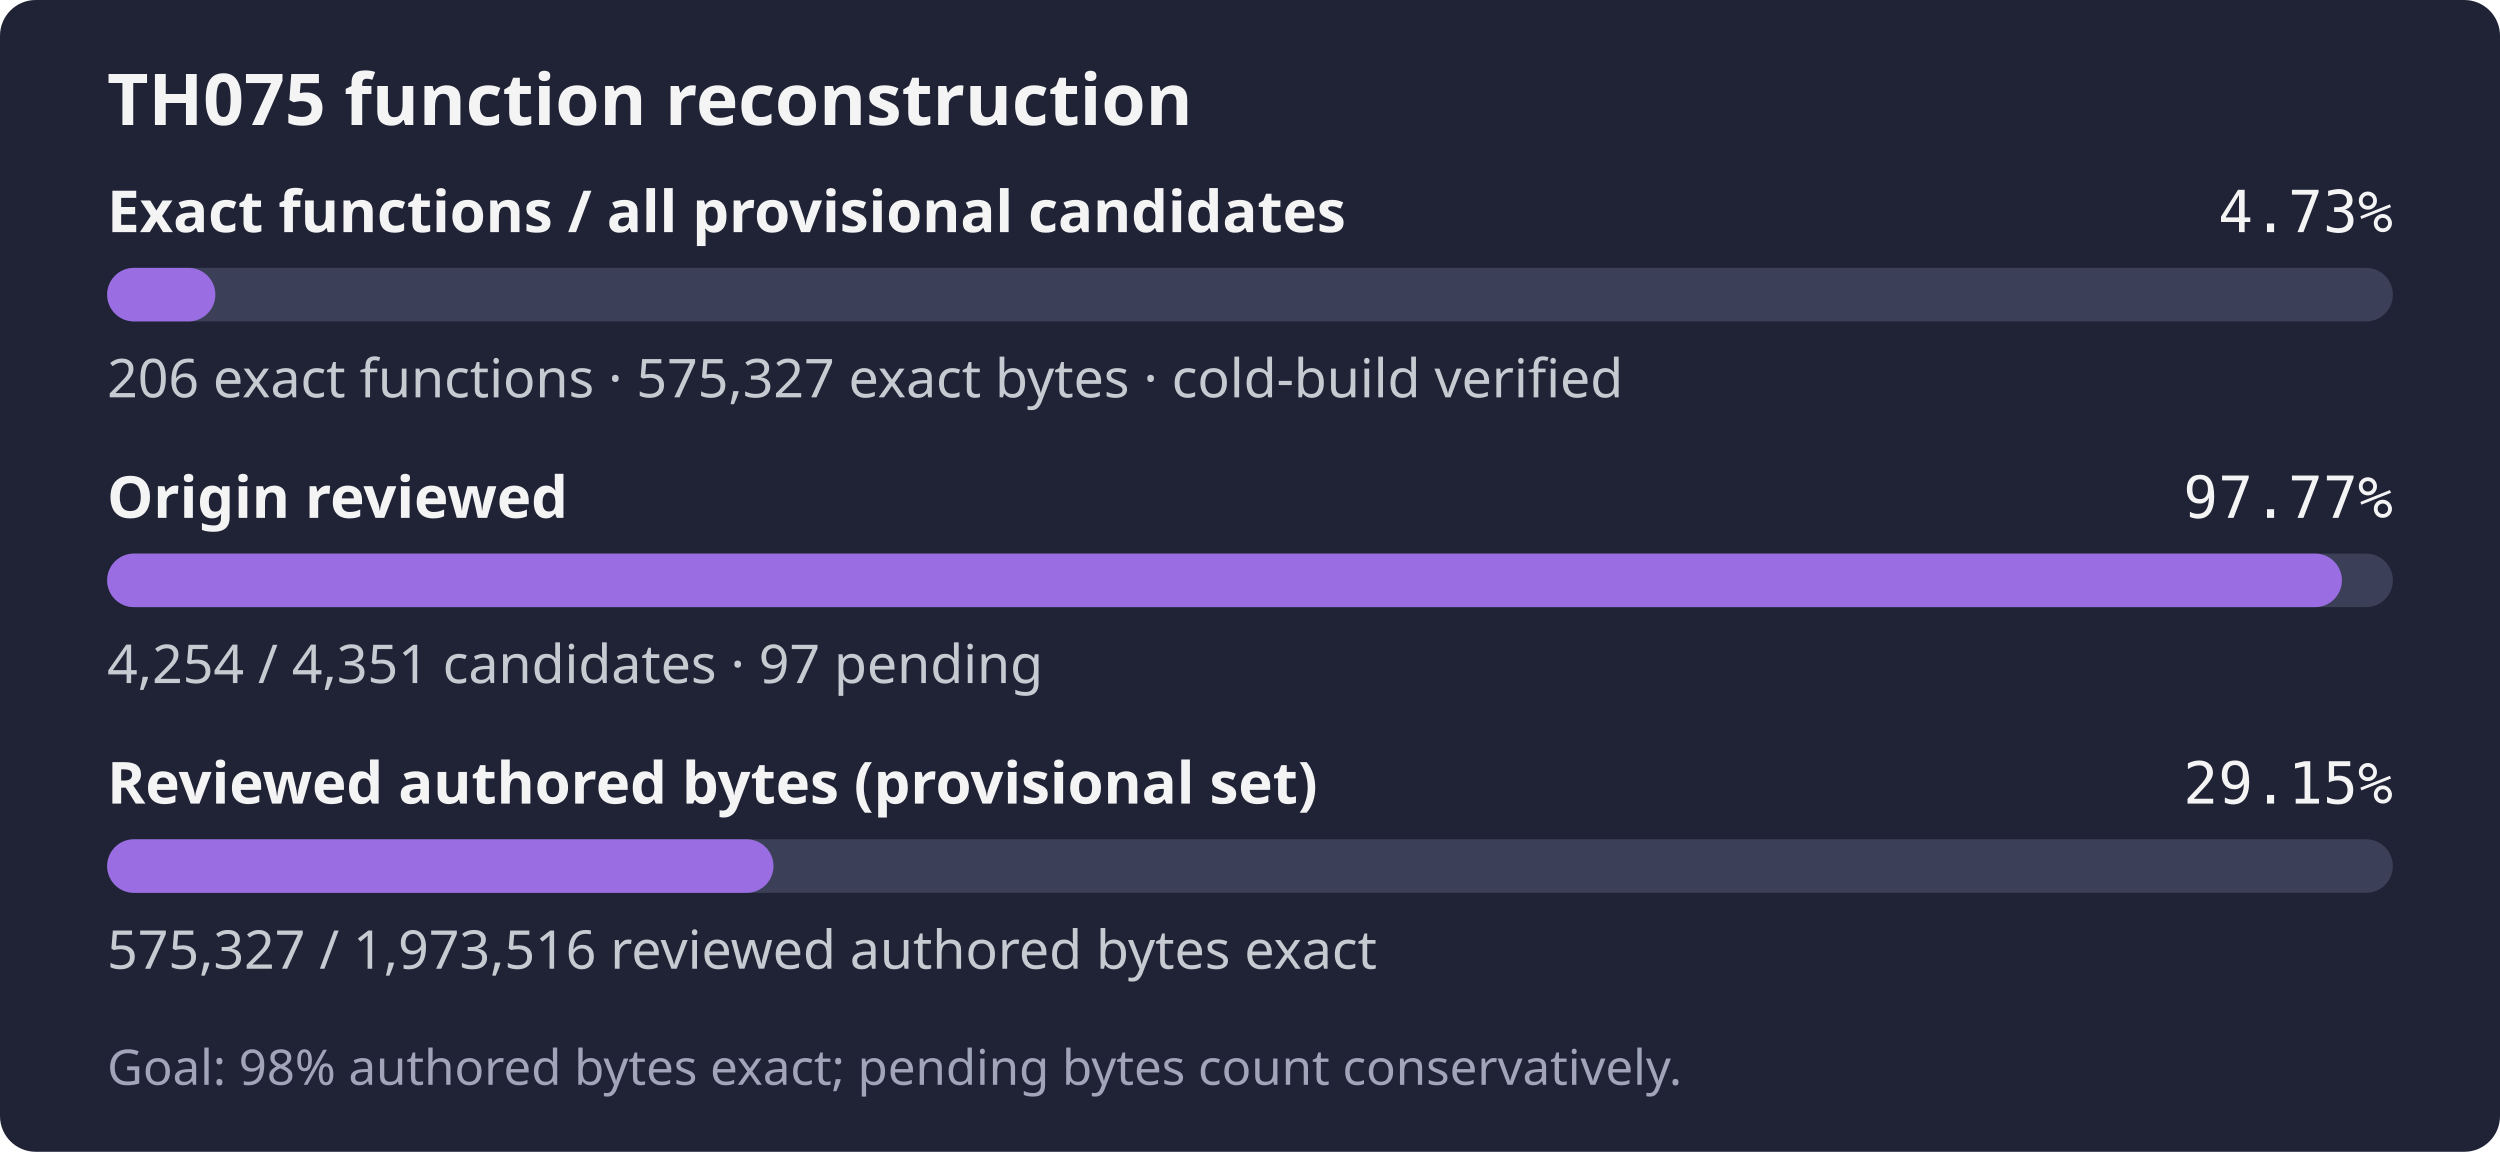
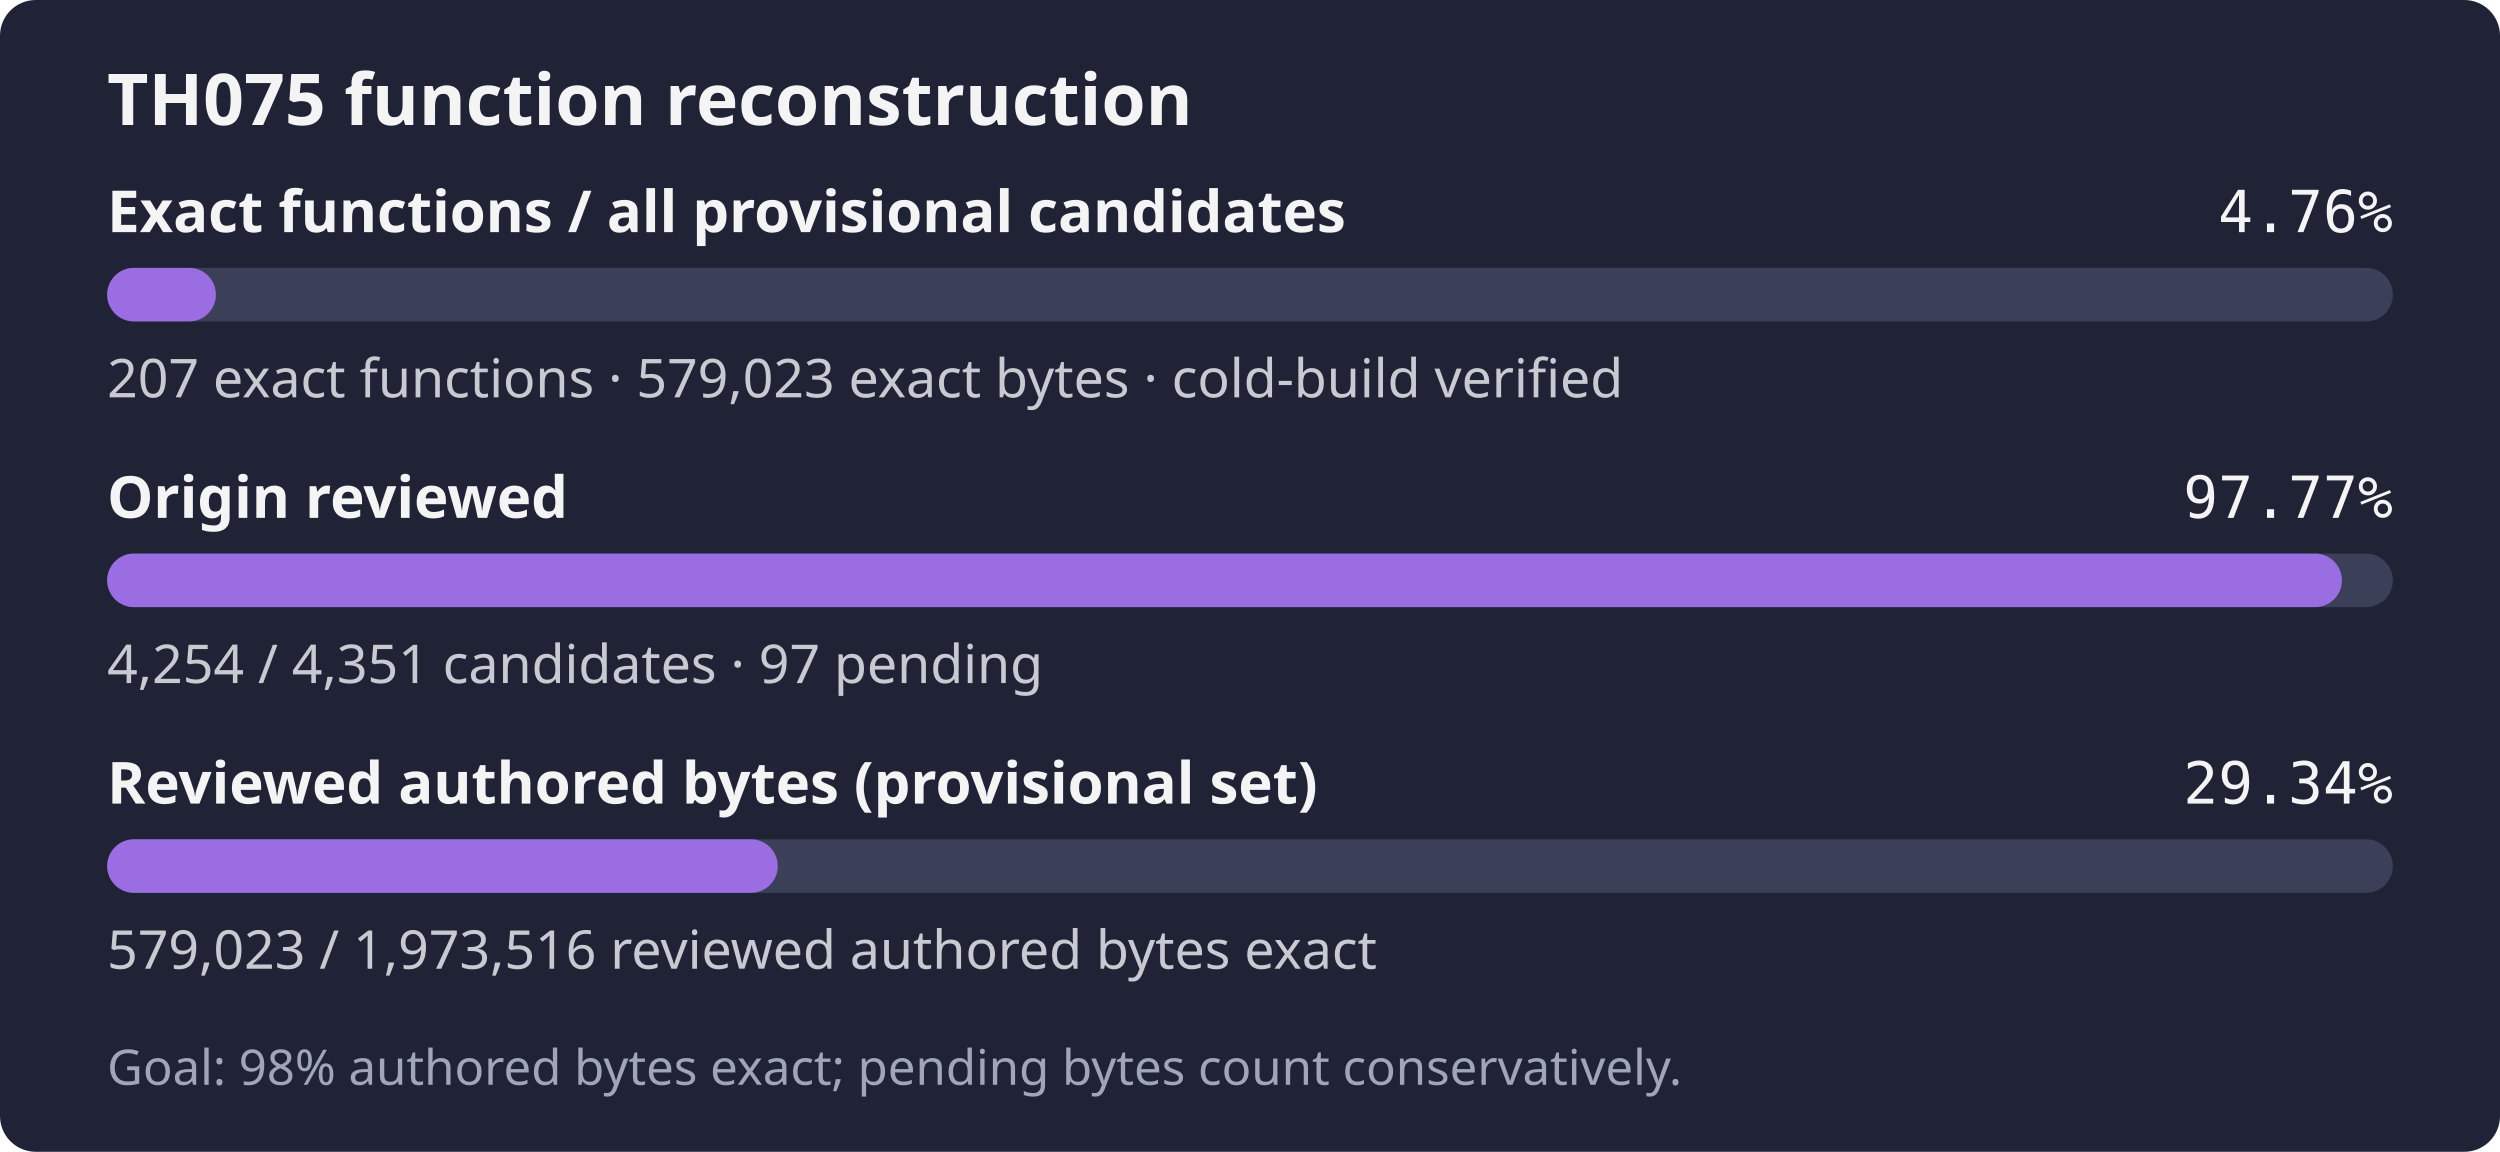
- <svg xmlns="http://www.w3.org/2000/svg" width="560" height="258" role="img" aria-label="TH075: 206 exact functions, 575,327 exact bytes; 4,254 of 4,351 candidates reviewed; Goal: 98% authored bytes exact; pending bytes count conservatively.">
+ <svg xmlns="http://www.w3.org/2000/svg" width="560" height="258" role="img" aria-label="TH075: 207 exact functions, 579,023 exact bytes; 4,254 of 4,351 candidates reviewed; Goal: 98% authored bytes exact; pending bytes count conservatively.">
  <rect width="560" height="258" rx="8" fill="#1f2335" />
  <text x="24" y="28" fill="#f4f4f5" font-family="sans-serif" font-size="16" font-weight="600">TH075 function reconstruction</text>
  <text x="24" y="52" fill="#f4f4f5" font-family="sans-serif" font-size="13" font-weight="600">Exact functions / all provisional candidates</text>
-   <text x="536" y="52" fill="#f4f4f5" text-anchor="end" font-family="monospace" font-size="13">4.73%</text>
+   <text x="536" y="52" fill="#f4f4f5" text-anchor="end" font-family="monospace" font-size="13">4.76%</text>
  <rect x="24" y="60" width="512" height="12" rx="6" fill="#3b4058" />
-   <rect x="24" y="60" width="24.24" height="12" rx="6" fill="#9b6de3" />
-   <text x="24" y="89" fill="#c8cad2" font-family="sans-serif" font-size="12">206 exact functions · 575,327 exact bytes · cold-build verified</text>
+   <rect x="24" y="60" width="24.36" height="12" rx="6" fill="#9b6de3" />
+   <text x="24" y="89" fill="#c8cad2" font-family="sans-serif" font-size="12">207 exact functions · 579,023 exact bytes · cold-build verified</text>
  <text x="24" y="116" fill="#f4f4f5" font-family="sans-serif" font-size="13" font-weight="600">Origin reviewed</text>
  <text x="536" y="116" fill="#f4f4f5" text-anchor="end" font-family="monospace" font-size="13">97.77%</text>
  <rect x="24" y="124" width="512" height="12" rx="6" fill="#3b4058" />
  <rect x="24" y="124" width="500.59" height="12" rx="6" fill="#9b6de3" />
  <text x="24" y="153" fill="#c8cad2" font-family="sans-serif" font-size="12">4,254 / 4,351 candidates · 97 pending</text>
  <text x="24" y="180" fill="#f4f4f5" font-family="sans-serif" font-size="13" font-weight="600">Reviewed authored bytes (provisional set)</text>
-   <text x="536" y="180" fill="#f4f4f5" text-anchor="end" font-family="monospace" font-size="13">29.15%</text>
+   <text x="536" y="180" fill="#f4f4f5" text-anchor="end" font-family="monospace" font-size="13">29.34%</text>
  <rect x="24" y="188" width="512" height="12" rx="6" fill="#3b4058" />
-   <rect x="24" y="188" width="149.26" height="12" rx="6" fill="#9b6de3" />
-   <text x="24" y="217" fill="#c8cad2" font-family="sans-serif" font-size="12">575,327 / 1,973,516 reviewed authored bytes exact</text>
+   <rect x="24" y="188" width="150.22" height="12" rx="6" fill="#9b6de3" />
+   <text x="24" y="217" fill="#c8cad2" font-family="sans-serif" font-size="12">579,023 / 1,973,516 reviewed authored bytes exact</text>
  <text x="24" y="243" fill="#a0a5ba" font-family="sans-serif" font-size="11">Goal: 98% authored bytes exact; pending bytes count conservatively.</text>
</svg>
